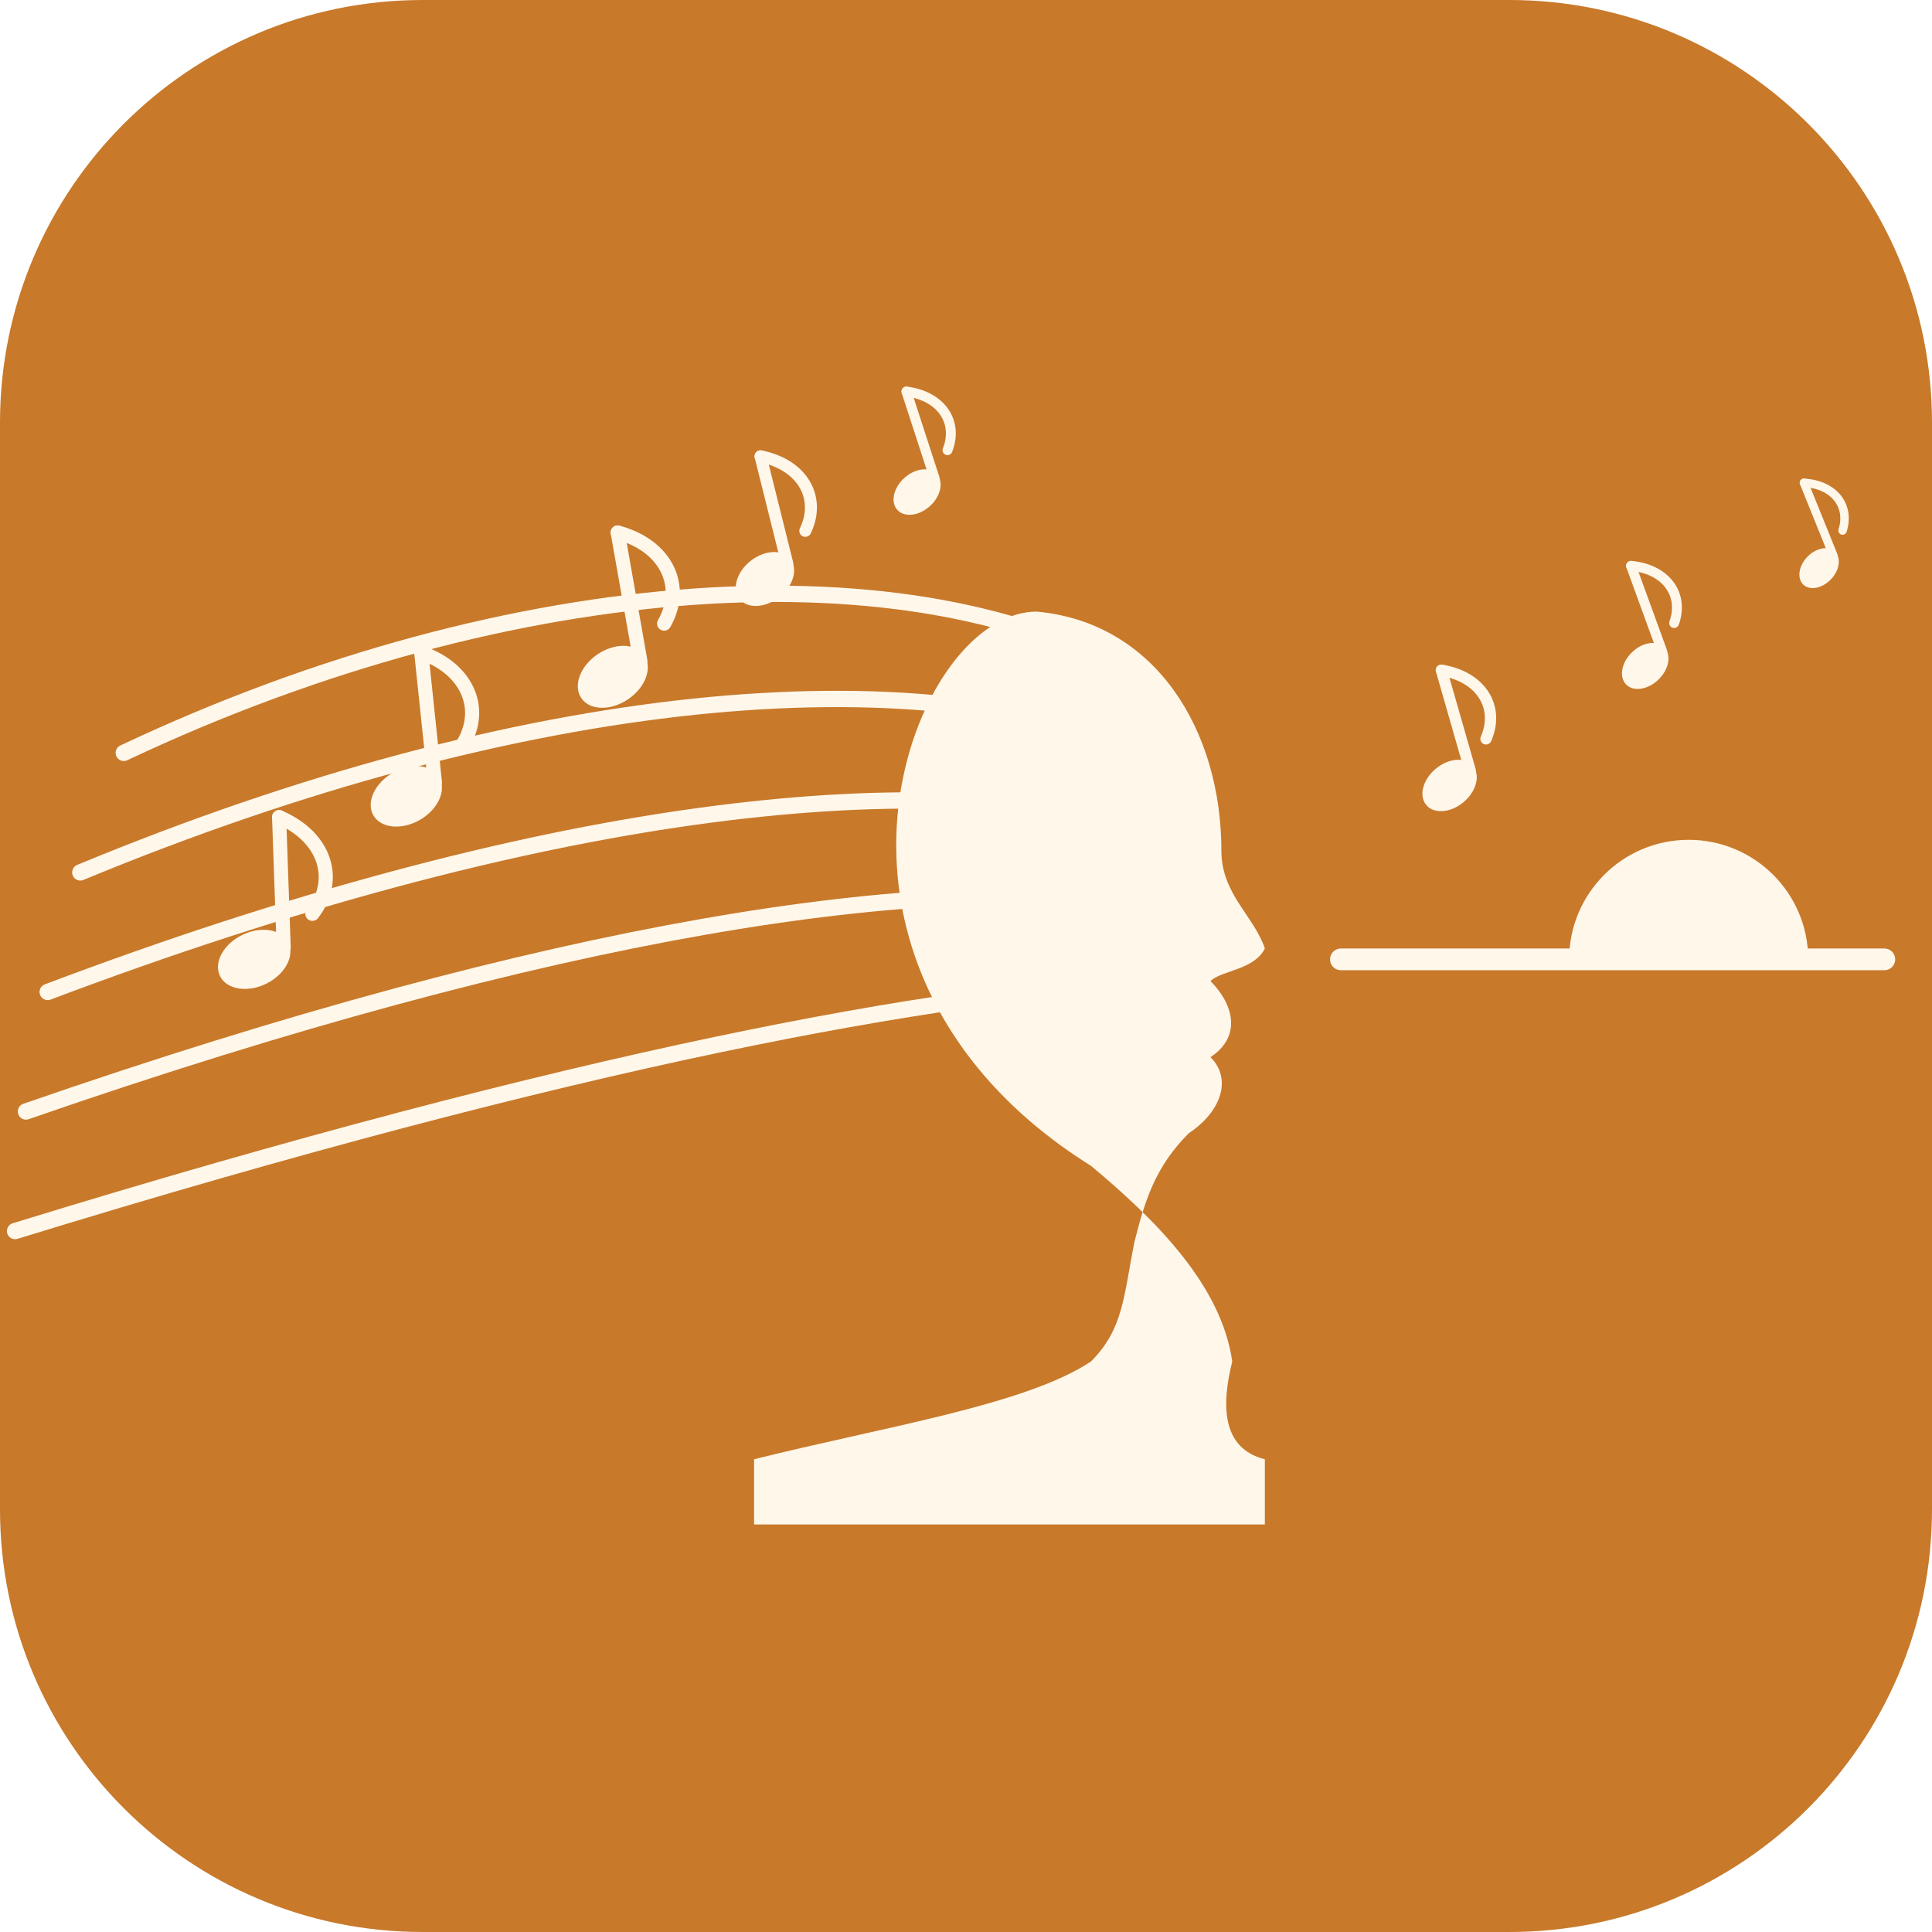
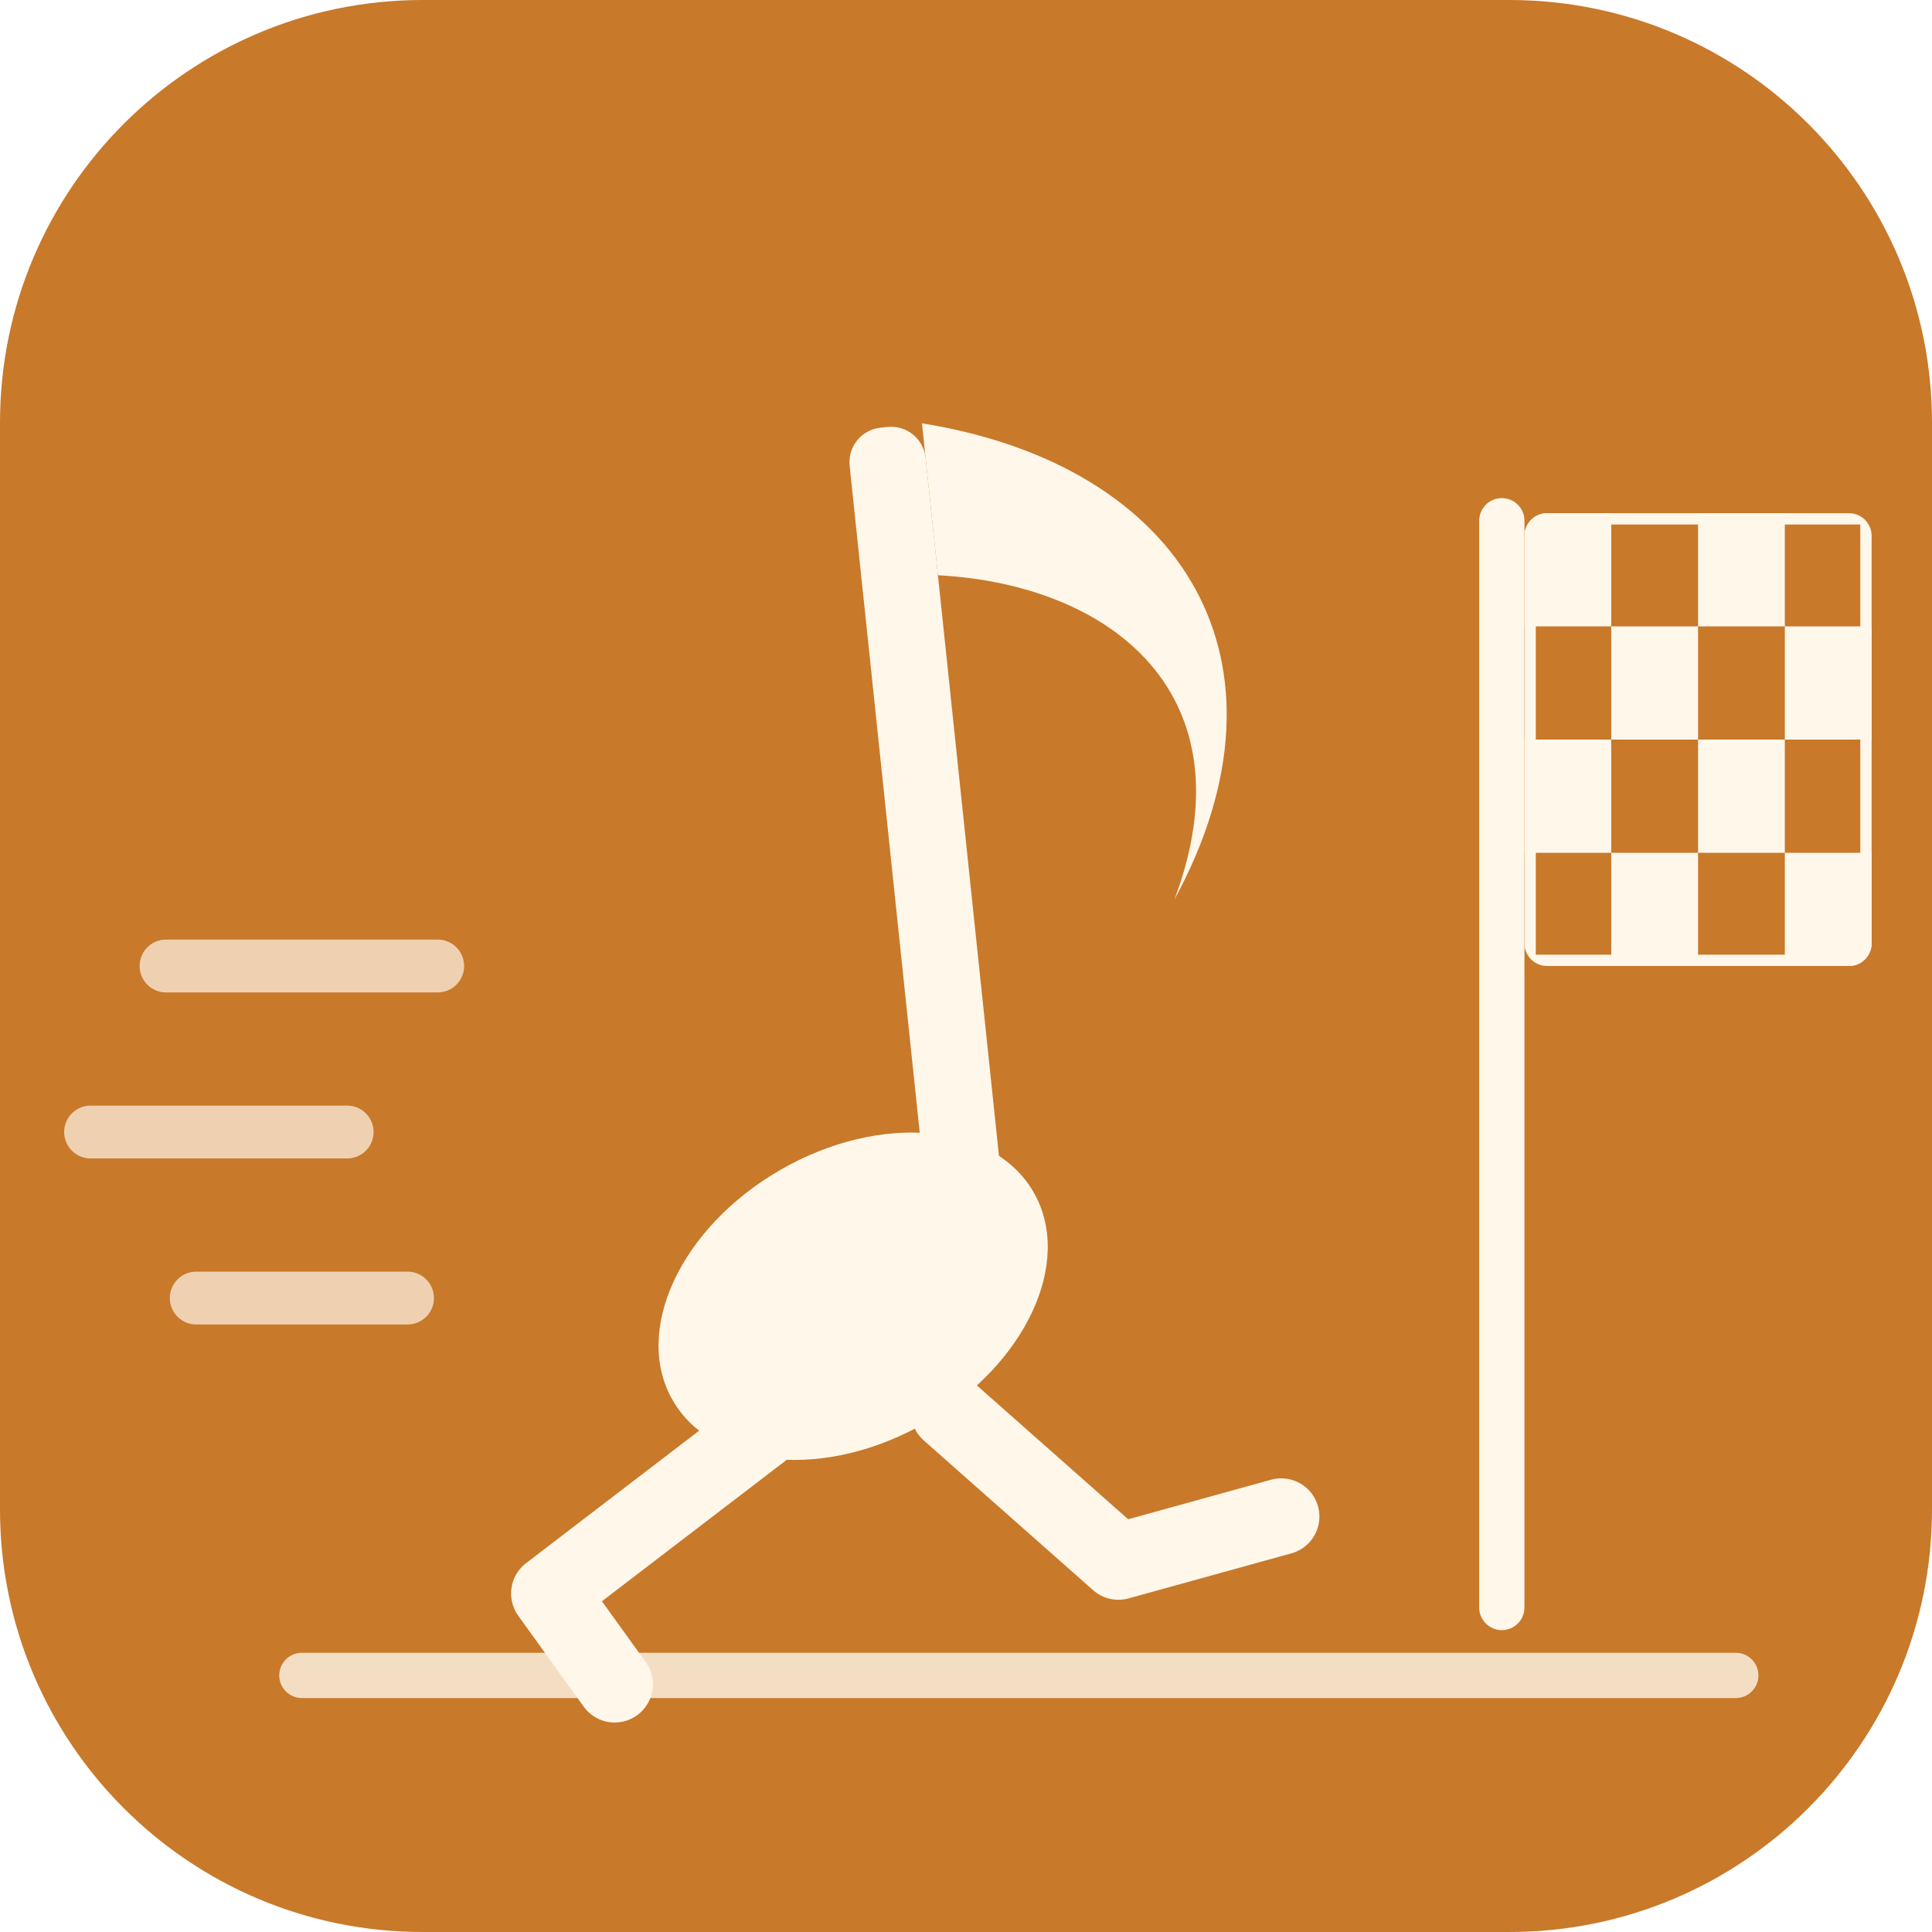
<svg xmlns="http://www.w3.org/2000/svg" viewBox="0 0 256 256" width="256" height="256" role="img" aria-label="Emel">
  <defs>
-     <g id="note">
-       <ellipse cx="0" cy="0" rx="7" ry="5" transform="rotate(-24)" fill="#FFF7EA" />
-       <path d="M5.5 -2 V-26" stroke="#FFF7EA" stroke-width="2.6" stroke-linecap="round" fill="none" />
-       <path d="M5.5 -26 C 14 -22, 16 -14, 11 -8" stroke="#FFF7EA" stroke-width="2.6" stroke-linecap="round" fill="none" />
-     </g>
+     <clipPath id="fc">
+       <rect x="0" y="0" width="46" height="60" rx="3" />
+     </clipPath>
  </defs>
  <rect width="256" height="256" rx="56" fill="#C8792A" />
-   <g transform="translate(2 58) scale(0.72) translate(-40 -20)">
-     <line x1="284" y1="116" x2="384" y2="116" stroke="#FFF7EA" stroke-width="4" stroke-linecap="round" />
-     <path d="M326 116 A 22 22 0 0 1 370 116 Z" fill="#FFF7EA" />
-     <g fill="none" stroke="#FFF7EA" stroke-width="3" stroke-linecap="round">
-       <path d="M246 64 C 206 40, 132 44, 60 78" />
-       <path d="M248 78 C 206 60, 134 66, 52 100" />
-       <path d="M248 92 C 206 80, 136 88, 46 122" />
-       <path d="M248 106 C 208 100, 140 110, 42 144" />
-       <path d="M250 120 C 210 122, 144 134, 40 166" />
+   <g stroke="#FFF7EA" stroke-width="7" stroke-linecap="round" opacity=".7">
+     <line x1="22" y1="128" x2="58" y2="128" />
+     <line x1="12" y1="150" x2="46" y2="150" />
+     <line x1="26" y1="172" x2="54" y2="172" />
+   </g>
+   <g transform="translate(96 168) rotate(-6) scale(.92)">
+     <rect x="30" y="-118" width="11" height="128" rx="5" fill="#FFF7EA" />
+     <path d="M41 -118 C 78 -108, 92 -78, 70 -46 C 84 -74, 66 -92, 41 -96 Z" fill="#FFF7EA" />
+     <ellipse cx="18" cy="6" rx="30" ry="21" transform="rotate(-24 18 6)" fill="#FFF7EA" />
+     <path d="M6 22 L -30 44 L -22 58" fill="none" stroke="#FFF7EA" stroke-width="11" stroke-linecap="round" stroke-linejoin="round" />
+     <path d="M30 24 L 52 48 L 76 44" fill="none" stroke="#FFF7EA" stroke-width="11" stroke-linecap="round" stroke-linejoin="round" />
+   </g>
+   <g transform="translate(196 66)">
+     <rect x="0" y="0" width="6" height="150" rx="3" fill="#FFF7EA" />
+     <g transform="translate(6 2)" clip-path="url(#fc)">
+       <rect width="46" height="60" fill="#C8792A" />
+       <g fill="#FFF7EA">
+         <rect x="0" y="0" width="11.5" height="15" />
+         <rect x="23" y="0" width="11.5" height="15" />
+         <rect x="11.5" y="15" width="11.5" height="15" />
+         <rect x="34.5" y="15" width="11.5" height="15" />
+         <rect x="0" y="30" width="11.5" height="15" />
+         <rect x="23" y="30" width="11.5" height="15" />
+         <rect x="11.5" y="45" width="11.5" height="15" />
+         <rect x="34.5" y="45" width="11.5" height="15" />
+       </g>
+       <rect width="46" height="60" fill="none" stroke="#FFF7EA" stroke-width="3" />
    </g>
-     <path d="M228 52            C 250 54, 262 74, 262 96            C 262 104, 268 108, 270 114            C 268 118, 262 118, 260 120            C 264 124, 266 130, 260 134            C 264 138, 262 144, 256 148            C 250 154, 248 160, 246 168            C 244 178, 244 184, 238 190            C 226 198, 200 202, 176 208            L 176 220 L 270 220 L 270 208            C 262 206, 262 198, 264 190            C 262 176, 250 164, 238 154            C 206 134, 198 104, 204 80            C 208 64, 218 52, 228 52 Z" fill="#FFF7EA" />
-     <use href="#note" transform="translate(150 64) rotate(-10)" />
-     <use href="#note" transform="translate(112 86) rotate(-6)" />
-     <use href="#note" transform="translate(84 116) rotate(-2)" />
-     <use href="#note" transform="translate(178 46) rotate(-14) scale(.85)" />
-     <use href="#note" transform="translate(206 30) rotate(-18) scale(.7)" />
-     <use href="#note" transform="translate(304 84) rotate(-16) scale(.8)" />
-     <use href="#note" transform="translate(340 62) rotate(-20) scale(.7)" />
-     <use href="#note" transform="translate(372 44) rotate(-22) scale(.6)" />
  </g>
+   <line x1="40" y1="222" x2="230" y2="222" stroke="#FFF7EA" stroke-width="6" stroke-linecap="round" opacity=".8" />
</svg>
